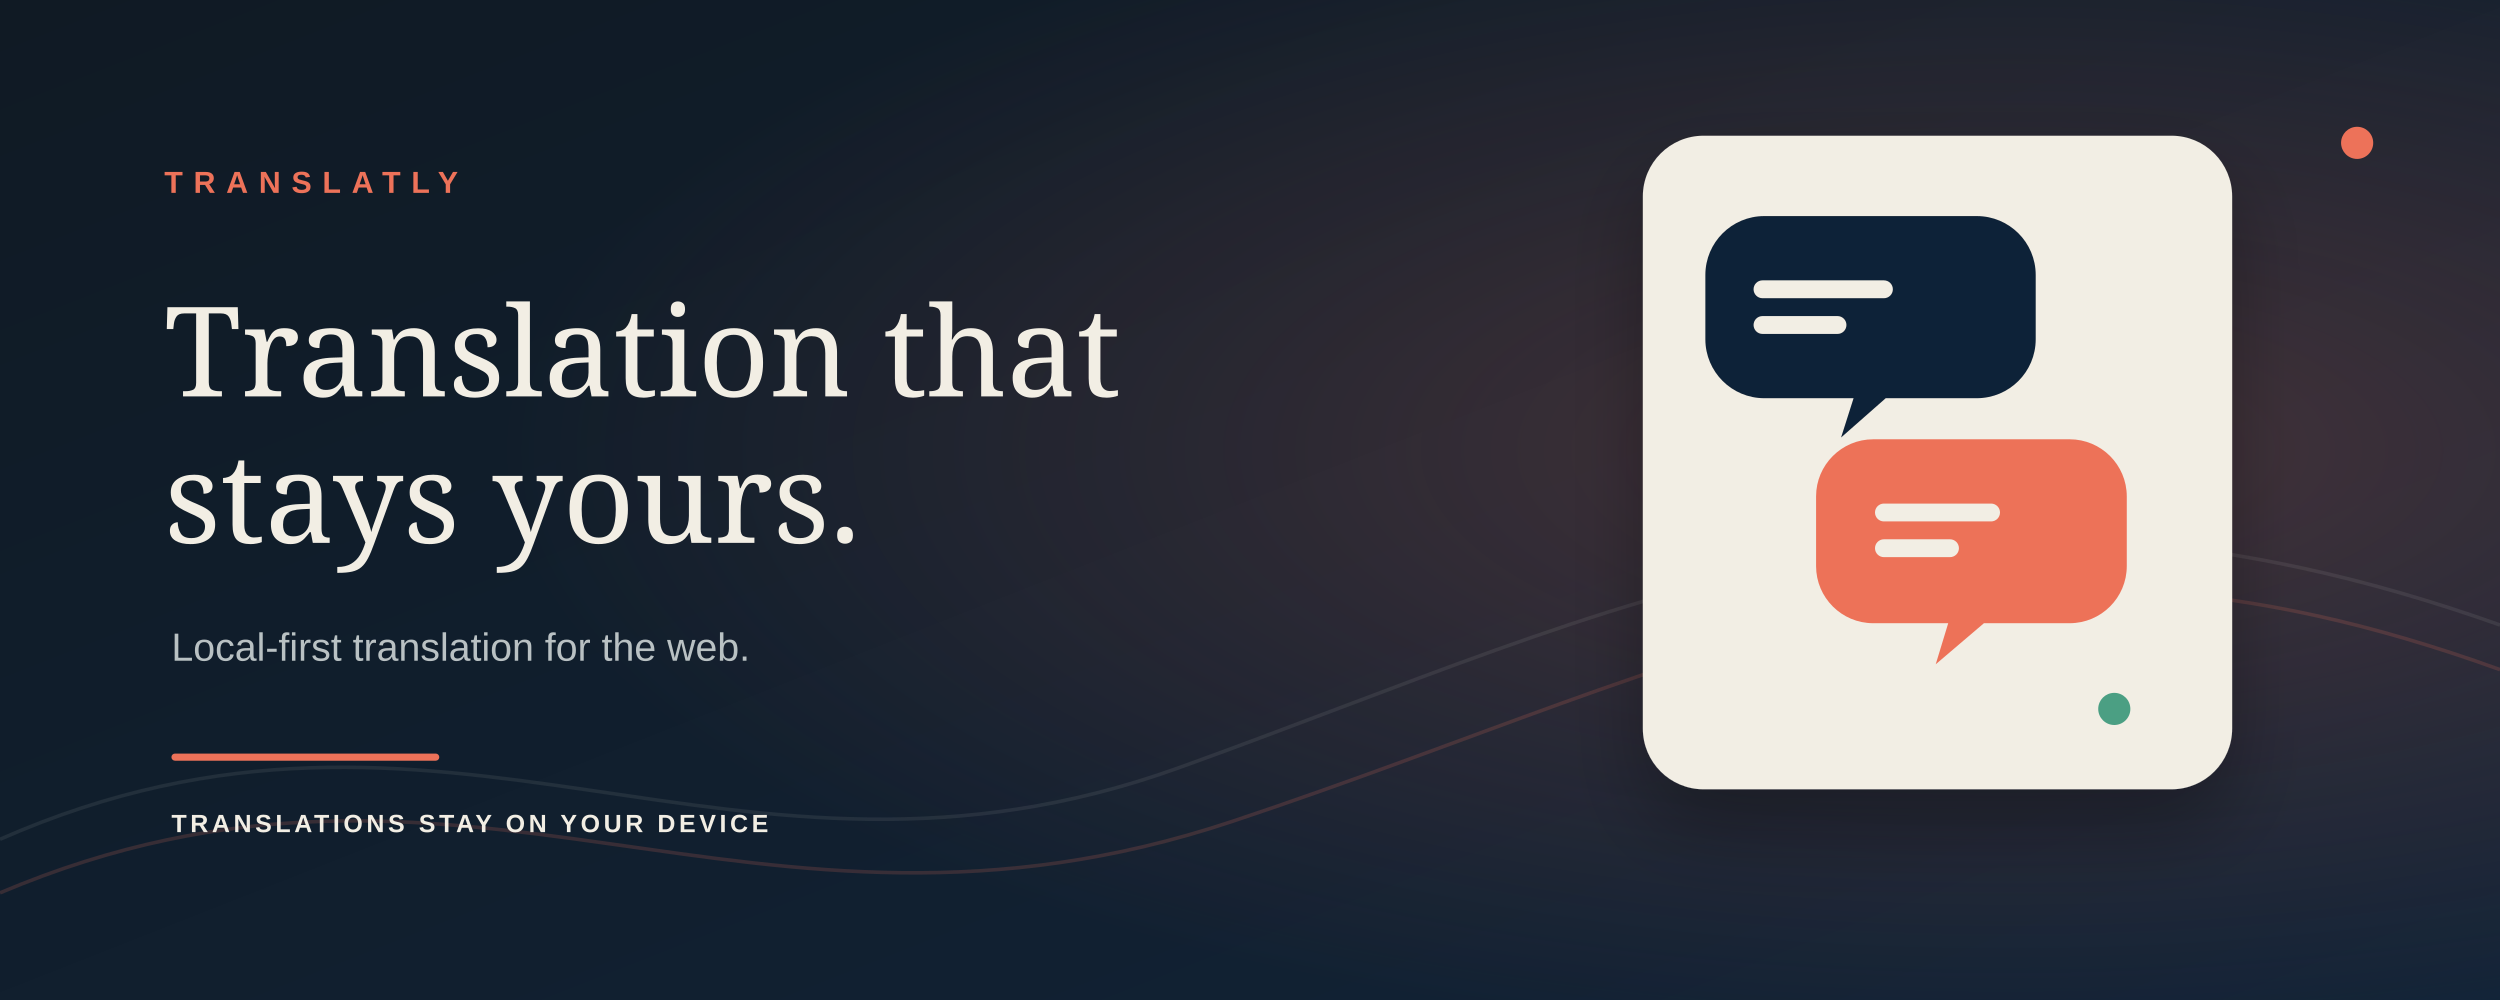
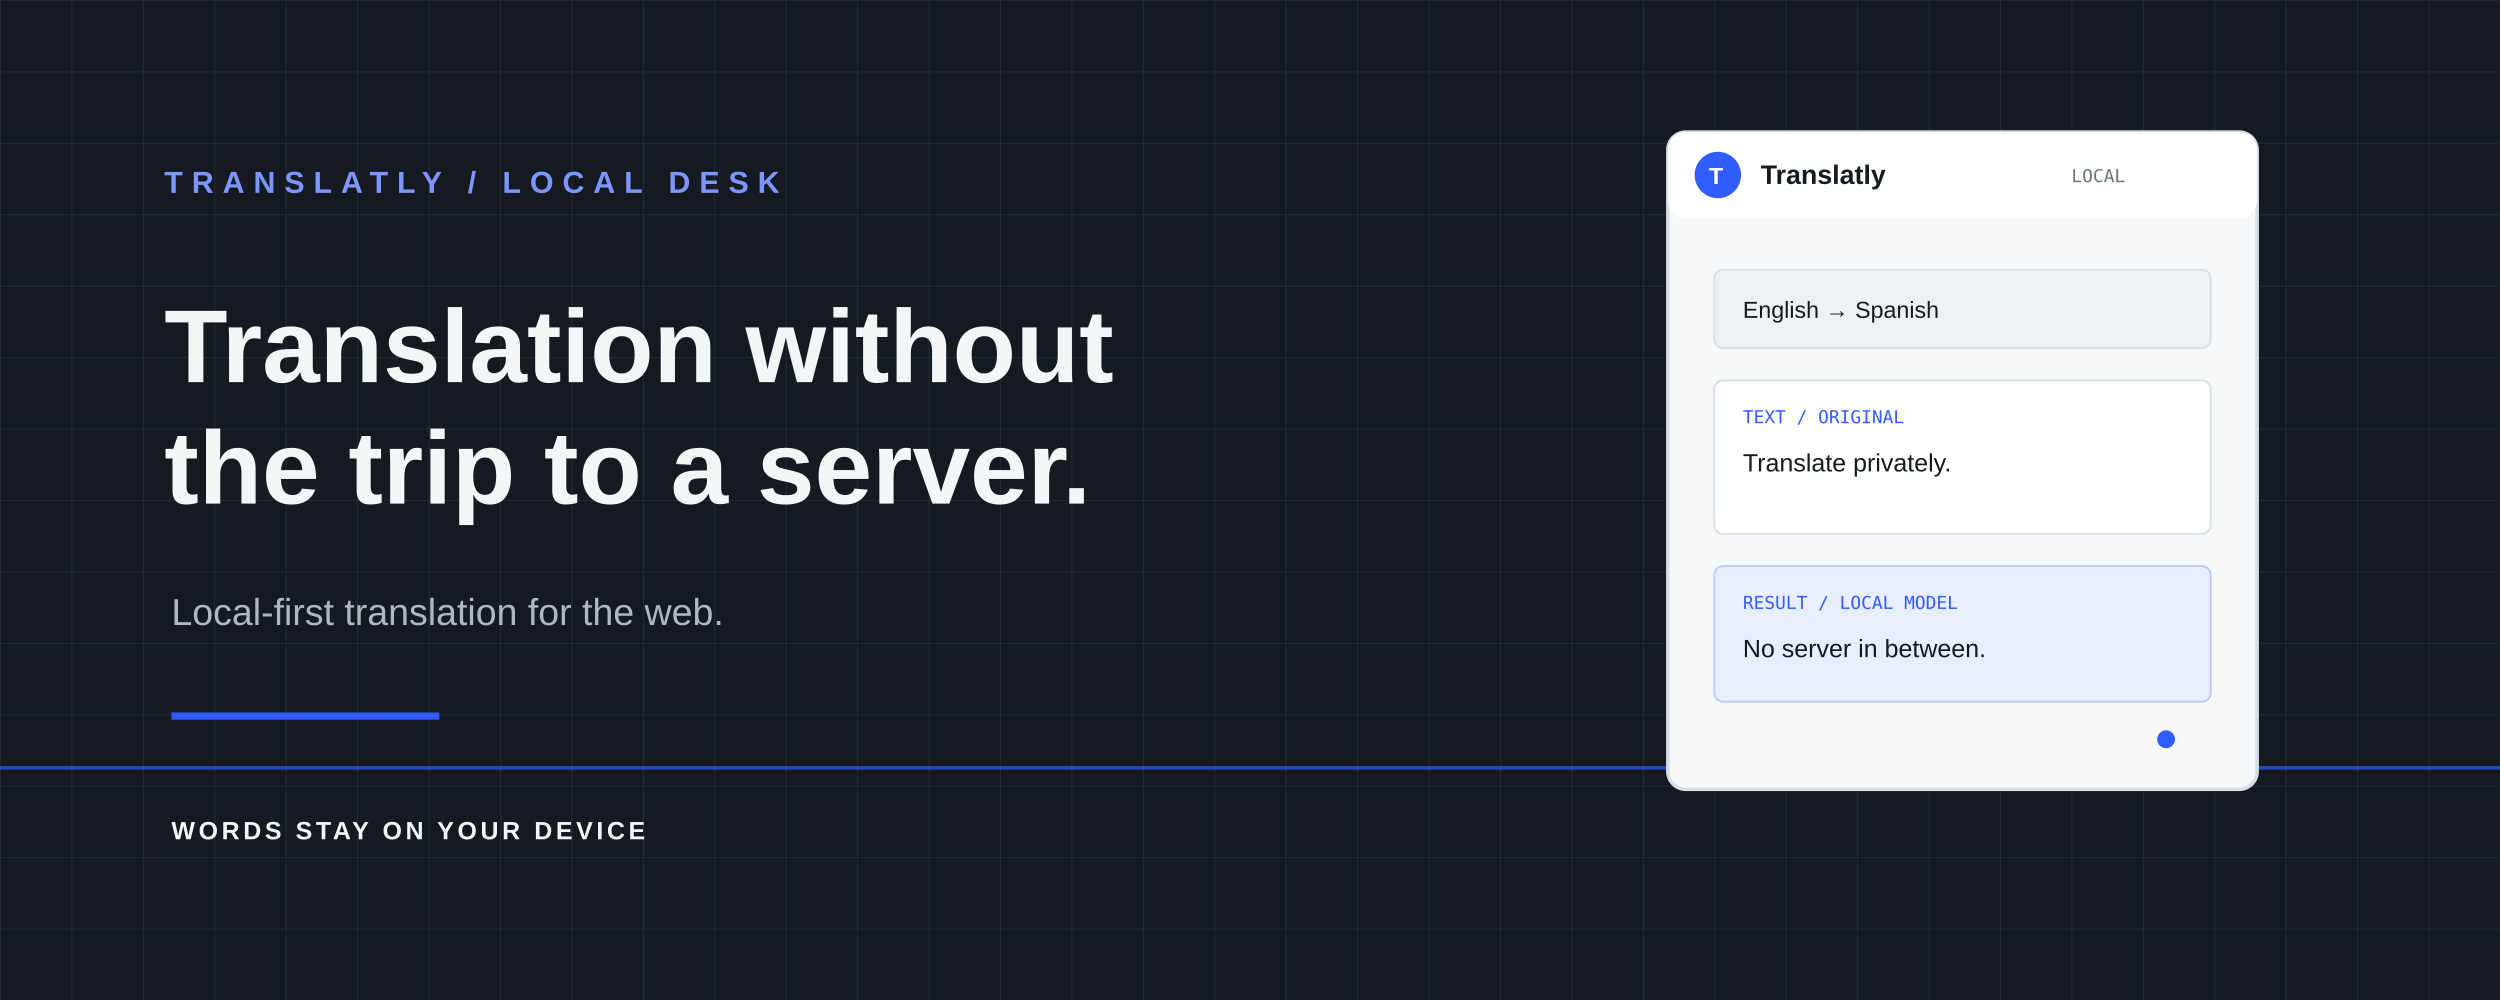
<svg xmlns="http://www.w3.org/2000/svg" width="1400" height="560" viewBox="0 0 1400 560">
-   <defs>
-     <linearGradient id="marquee-background" x1="0" y1="0" x2="1" y2="1">
-       <stop offset="0" stop-color="#101a24" />
-       <stop offset="1" stop-color="#112337" />
-     </linearGradient>
-     <radialGradient id="marquee-glow" cx="80%" cy="45%" r="60%">
-       <stop offset="0" stop-color="#ed7259" stop-opacity="0.24" />
-       <stop offset="1" stop-color="#ed7259" stop-opacity="0" />
-     </radialGradient>
-     <filter id="marquee-shadow" x="-30%" y="-30%" width="160%" height="160%">
-       <feDropShadow dx="0" dy="22" stdDeviation="22" flood-color="#000000" flood-opacity="0.3" />
-     </filter>
-   </defs>
-   <rect width="1400" height="560" fill="url(#marquee-background)" />
-   <rect width="1400" height="560" fill="url(#marquee-glow)" />
-   <path d="M0 470C250 360 410 520 660 430S1090 240 1400 350" fill="none" stroke="#f2eee4" stroke-opacity="0.08" stroke-width="2" />
-   <path d="M0 500C260 390 420 550 690 460S1110 270 1400 375" fill="none" stroke="#ed7259" stroke-opacity="0.18" stroke-width="2" />
-   <text x="92" y="108" fill="#ed7259" font-family="Arial, Helvetica, sans-serif" font-size="17" font-weight="700" letter-spacing="6">TRANSLATLY</text>
-   <text x="92" y="222" fill="#f2eee4" font-family="Georgia, serif" font-size="70">Translation that</text>
-   <text x="92" y="304" fill="#f2eee4" font-family="Georgia, serif" font-size="70">stays yours.</text>
-   <text x="96" y="370" fill="#b9c1c3" font-family="Arial, Helvetica, sans-serif" font-size="22">Local-first translation for the web.</text>
-   <rect x="96" y="422" width="150" height="4" rx="2" fill="#ed7259" />
-   <text x="96" y="466" fill="#f2eee4" font-family="Arial, Helvetica, sans-serif" font-size="14" font-weight="700" letter-spacing="2">TRANSLATIONS STAY ON YOUR DEVICE</text>
-   <g filter="url(#marquee-shadow)">
-     <rect x="920" y="76" width="330" height="366" rx="34" fill="#f2eee4" />
-     <path fill="#112337" d="M955 154c0-18.225 14.775-33 33-33h119c18.225 0 33 14.775 33 33v36c0 18.225-14.775 33-33 33h-51l-25 22 7-22h-50c-18.225 0-33-14.775-33-33v-36Z" />
-     <rect x="982" y="157" width="78" height="10" rx="5" fill="#f2eee4" />
-     <rect x="982" y="177" width="52" height="10" rx="5" fill="#f2eee4" />
-     <path fill="#ed7259" d="M1017 278c0-17.673 14.327-32 32-32h110c17.673 0 32 14.327 32 32v39c0 17.673-14.327 32-32 32h-48l-27 23 7-23h-42c-17.673 0-32-14.327-32-32v-39Z" />
-     <rect x="1050" y="282" width="70" height="10" rx="5" fill="#f2eee4" />
-     <rect x="1050" y="302" width="47" height="10" rx="5" fill="#f2eee4" />
-     <circle cx="1184" cy="397" r="9" fill="#4b9f83" />
-   </g>
-   <circle cx="1320" cy="80" r="9" fill="#ed7259" />
+   <pattern id="marquee-grid" width="40" height="40" patternUnits="userSpaceOnUse">
+     <path d="M40 0H0V40" fill="none" stroke="#293440" stroke-width="1" />
+   </pattern>
+   <rect width="1400" height="560" fill="#151a21" />
+   <rect width="1400" height="560" fill="url(#marquee-grid)" opacity="0.7" />
+   <path d="M0 430H1400" stroke="#315cff" stroke-opacity="0.7" stroke-width="2" />
+   <text x="92" y="108" fill="#7d96ff" font-family="Arial, Helvetica, sans-serif" font-size="17" font-weight="700" letter-spacing="5">TRANSLATLY / LOCAL DESK</text>
+   <text x="92" y="214" fill="#f3f5f7" font-family="Arial, Helvetica, sans-serif" font-size="58" font-weight="700">Translation without</text>
+   <text x="92" y="282" fill="#f3f5f7" font-family="Arial, Helvetica, sans-serif" font-size="58" font-weight="700">the trip to a server.</text>
+   <text x="96" y="350" fill="#aeb8c4" font-family="Arial, Helvetica, sans-serif" font-size="21">Local-first translation for the web.</text>
+   <rect x="96" y="399" width="150" height="4" fill="#315cff" />
+   <text x="96" y="470" fill="#f3f5f7" font-family="Arial, Helvetica, sans-serif" font-size="14" font-weight="700" letter-spacing="2">WORDS STAY ON YOUR DEVICE</text>
+   <rect x="934" y="74" width="330" height="368" rx="10" fill="#f6f8fa" stroke="#d7dee6" stroke-width="2" />
+   <rect x="934" y="74" width="330" height="48" rx="10" fill="#ffffff" />
+   <circle cx="962" cy="98" r="13" fill="#315cff" />
+   <text x="957" y="103" fill="#ffffff" font-family="Arial, Helvetica, sans-serif" font-size="13" font-weight="700">T</text>
+   <text x="986" y="103" fill="#151a21" font-family="Arial, Helvetica, sans-serif" font-size="15" font-weight="700">Translatly</text>
+   <text x="1160" y="102" fill="#687381" font-family="monospace" font-size="10">LOCAL</text>
+   <rect x="960" y="151" width="278" height="44" rx="5" fill="#eef1f4" stroke="#d7dee6" />
+   <text x="976" y="178" fill="#151a21" font-family="Arial, Helvetica, sans-serif" font-size="13">English  →  Spanish</text>
+   <rect x="960" y="213" width="278" height="86" rx="5" fill="#ffffff" stroke="#d7dee6" />
+   <text x="976" y="237" fill="#315cff" font-family="monospace" font-size="10">TEXT / ORIGINAL</text>
+   <text x="976" y="264" fill="#151a21" font-family="Arial, Helvetica, sans-serif" font-size="14">Translate privately.</text>
+   <rect x="960" y="317" width="278" height="76" rx="5" fill="#e8edff" stroke="#b9c6ff" />
+   <text x="976" y="341" fill="#315cff" font-family="monospace" font-size="10">RESULT / LOCAL MODEL</text>
+   <text x="976" y="368" fill="#151a21" font-family="Arial, Helvetica, sans-serif" font-size="14">No server in between.</text>
+   <circle cx="1213" cy="414" r="5" fill="#315cff" />
</svg>
